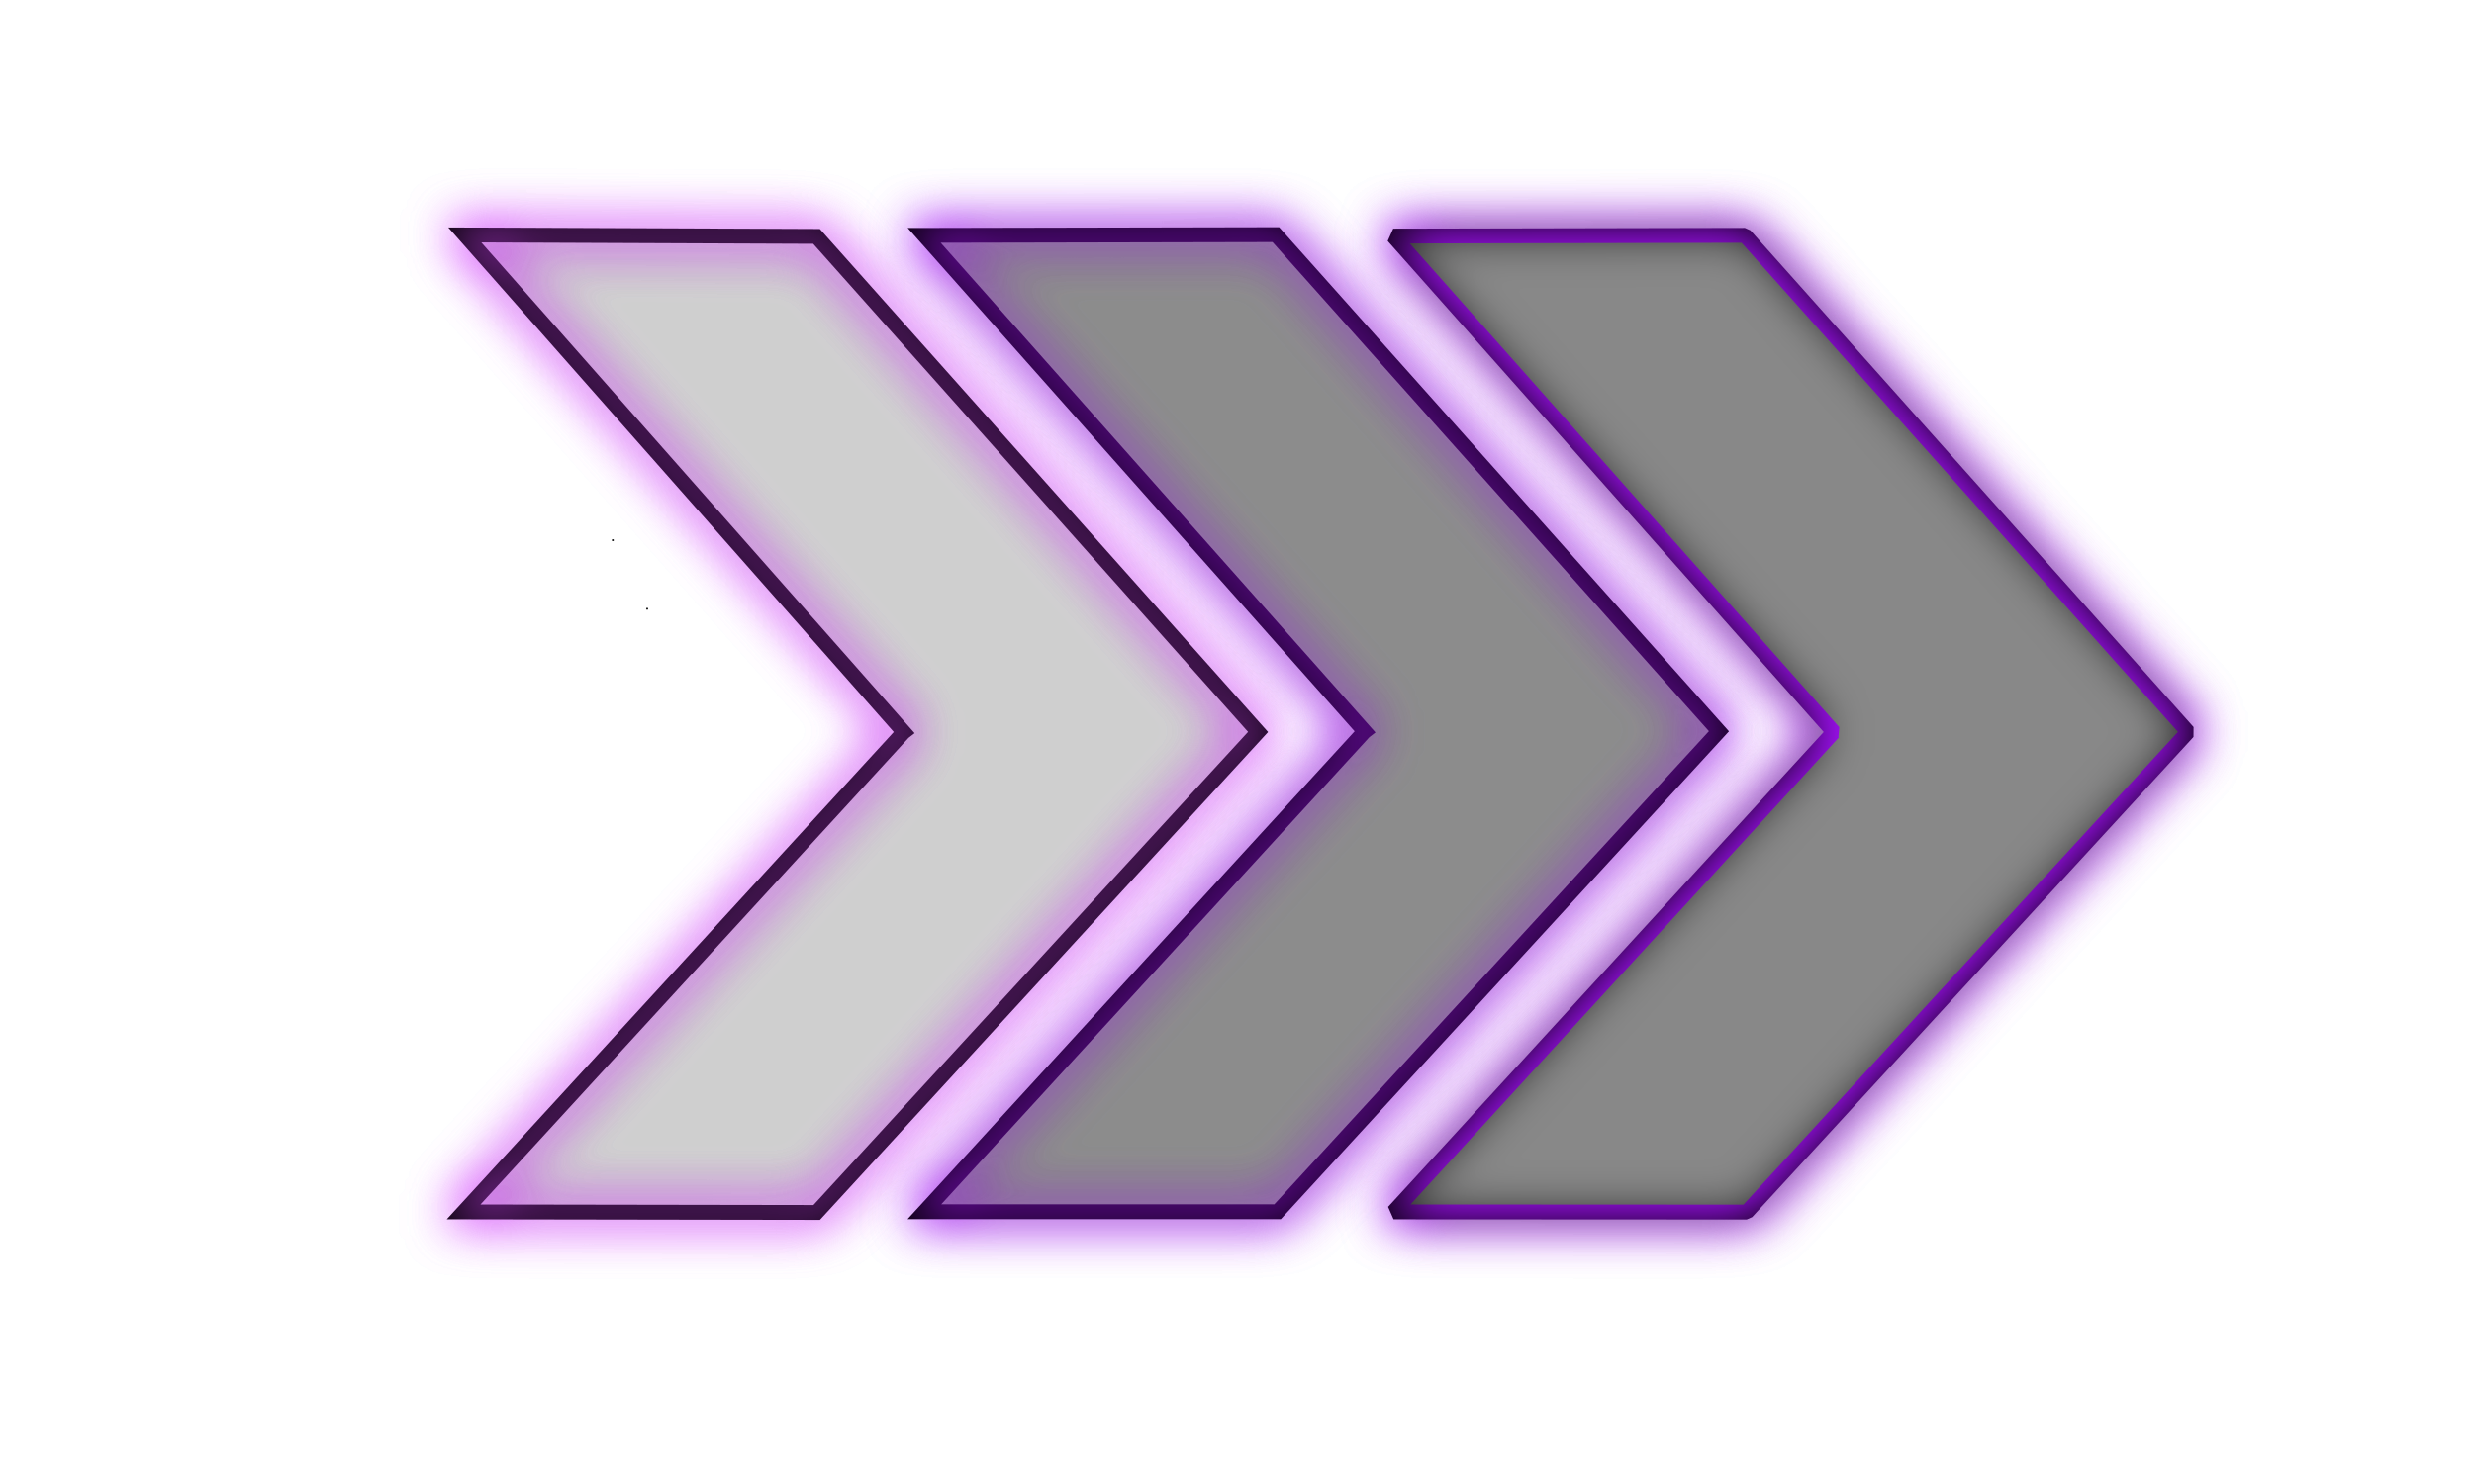
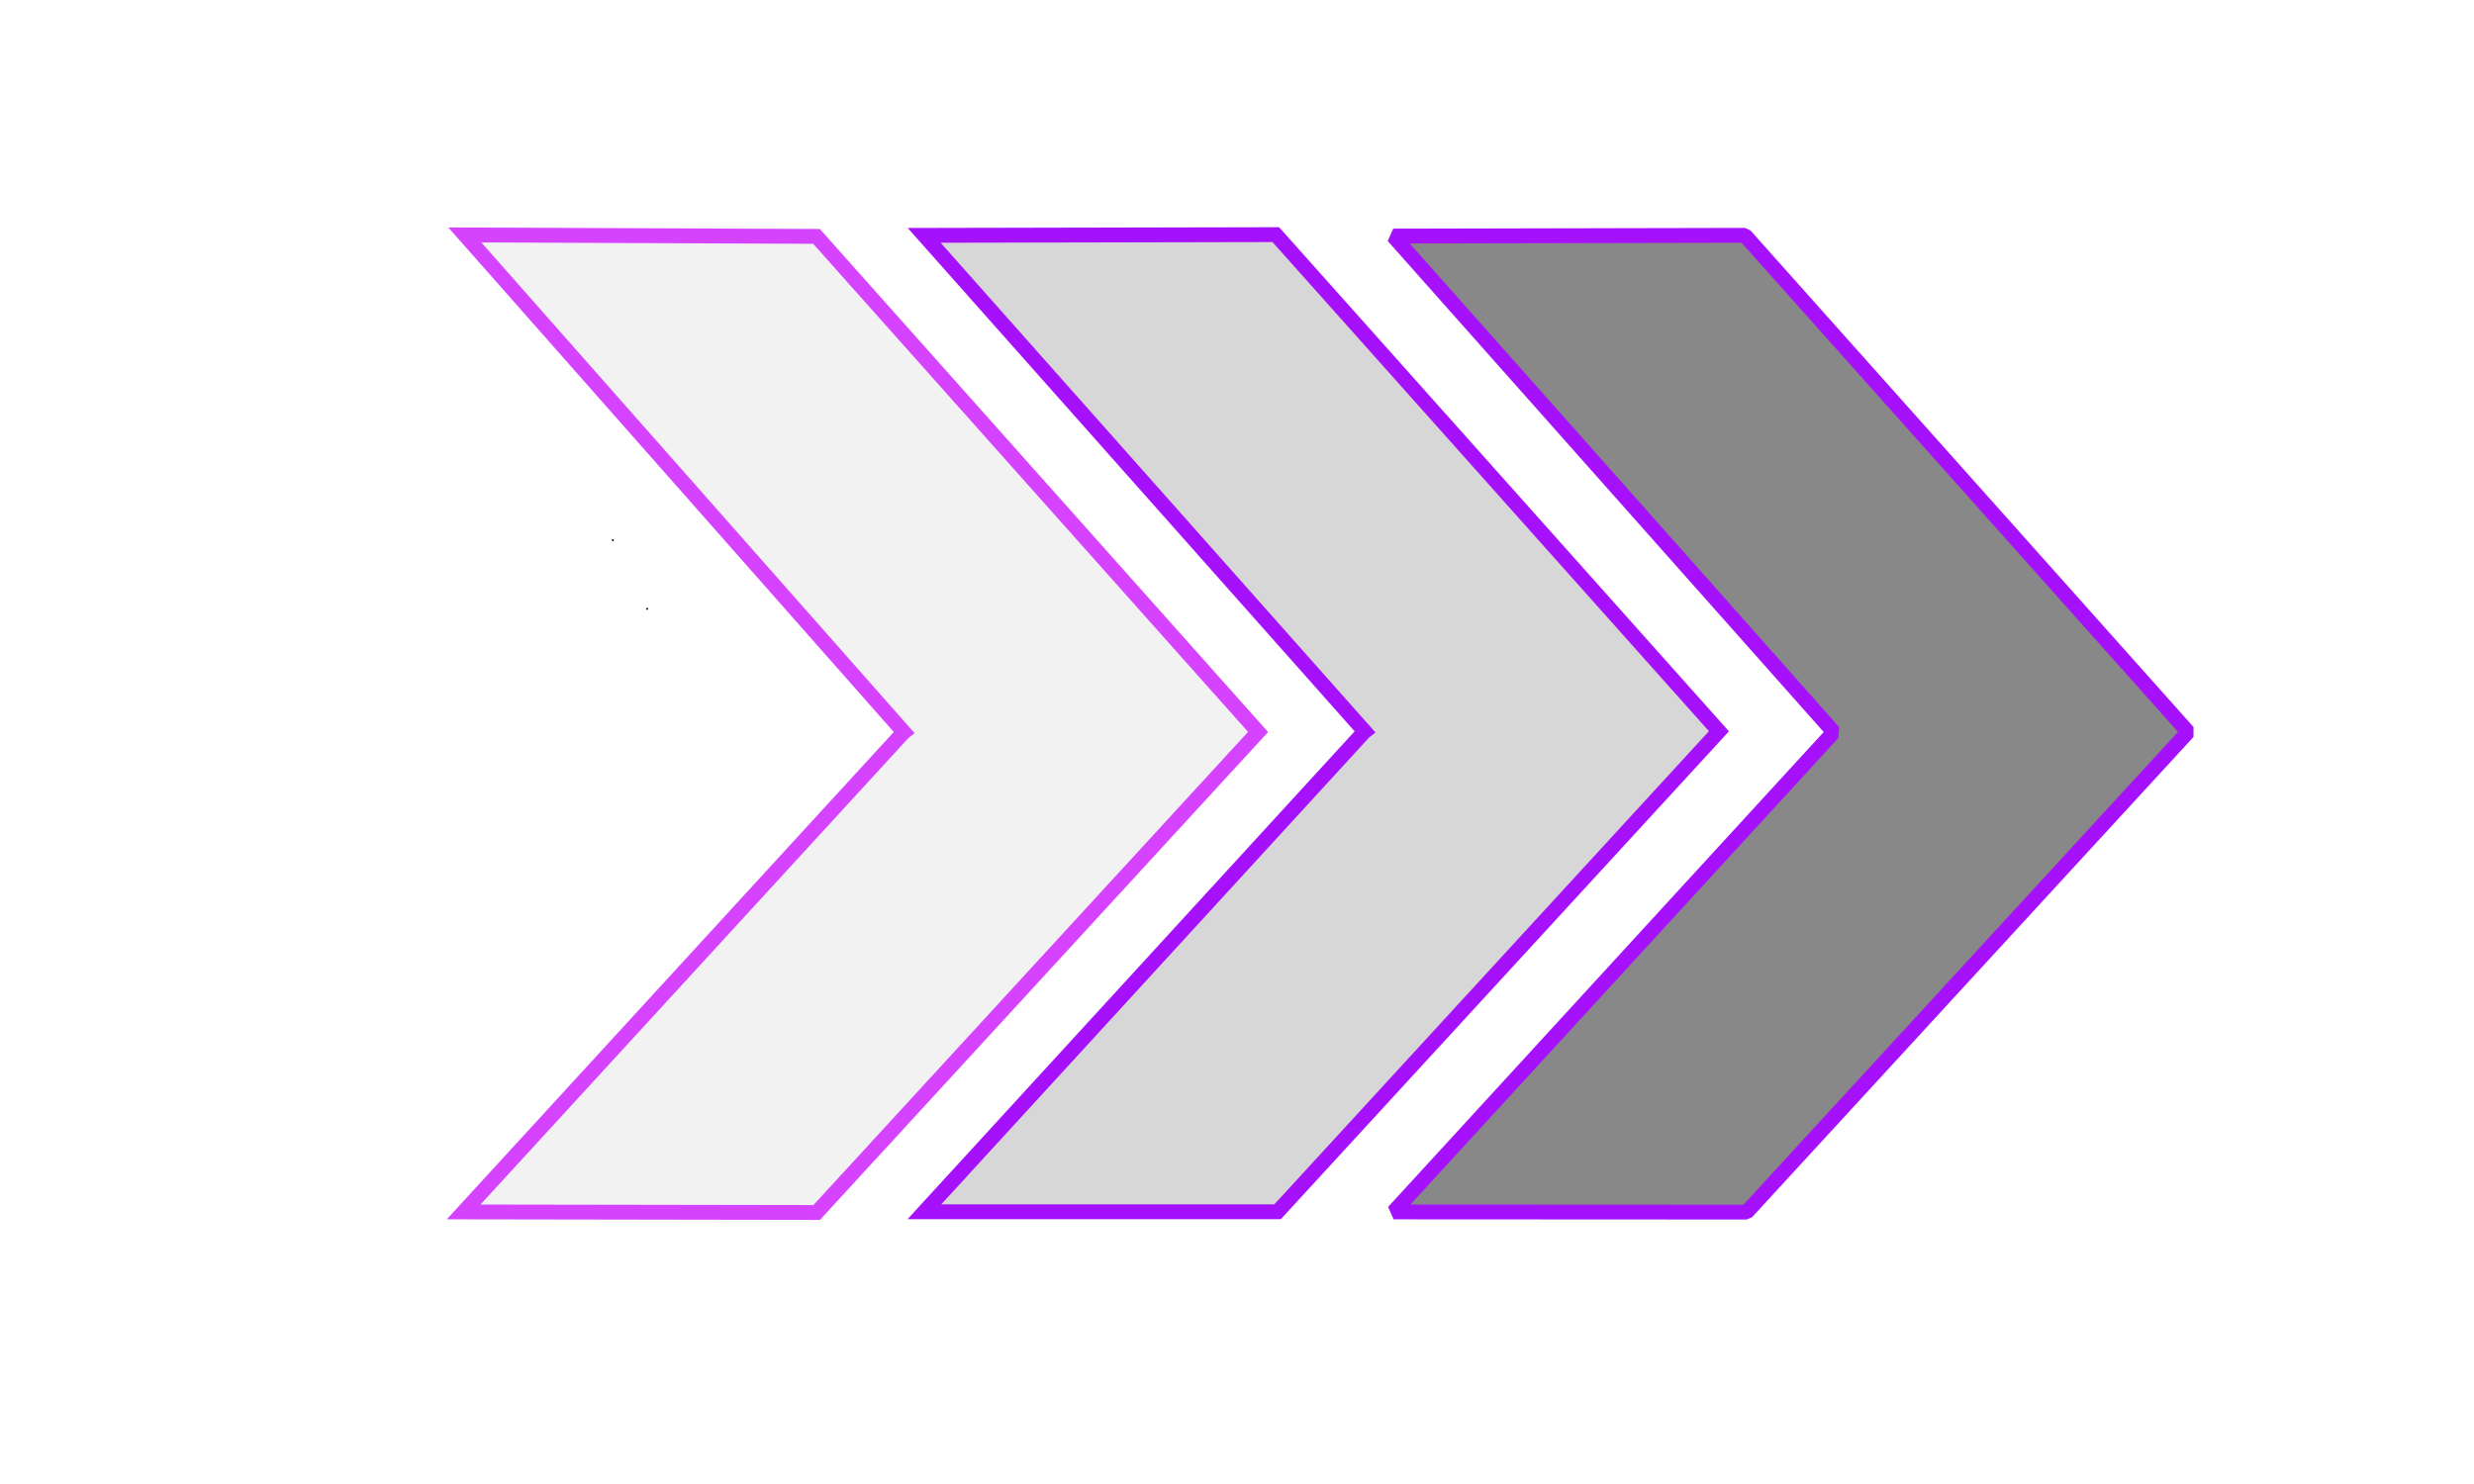
<svg xmlns="http://www.w3.org/2000/svg" width="500mm" height="300mm" viewBox="0 0 500 300" version="1.1" id="svg1">
-   <defs id="defs1">
-     <linearGradient id="swatch11">
-       <stop style="stop-color:#000000;stop-opacity:1;" offset="0" id="stop11" />
-     </linearGradient>
-     <filter y="-0.068" height="1.137" style="color-interpolation-filters:sRGB;" id="filter2" x="-0.096" width="1.183">
-       <feGaussianBlur stdDeviation="5" result="result6" id="feGaussianBlur1" />
-       <feComposite result="result8" operator="atop" in2="result6" id="feComposite1" in="SourceGraphic" />
-       <feComposite result="result9" operator="over" in2="SourceAlpha" in="result8" id="feComposite2" />
-       <feColorMatrix values="1 0 0 0 0 0 1 0 0 0 0 0 1 0 0 0 0 0 1 0 " result="result10" id="feColorMatrix2" />
-       <feBlend in="result10" mode="normal" in2="result6" id="feBlend2" />
-     </filter>
-     <filter y="-0.068" height="1.137" style="color-interpolation-filters:sRGB;" id="filter6" x="-0.096" width="1.183">
-       <feGaussianBlur stdDeviation="5" result="result6" id="feGaussianBlur5" />
-       <feComposite result="result8" in="SourceGraphic" operator="atop" in2="result6" id="feComposite5" />
-       <feComposite result="result9" operator="over" in2="SourceAlpha" in="result8" id="feComposite6" />
-       <feColorMatrix values="1 0 0 0 0 0 1 0 0 0 0 0 1 0 0 0 0 0 1 0 " result="result10" id="feColorMatrix6" />
-       <feBlend in="result10" mode="normal" in2="result6" id="feBlend6" />
-     </filter>
-     <filter y="-0.068" height="1.137" style="color-interpolation-filters:sRGB;" id="filter8" x="-0.082" width="1.163">
-       <feGaussianBlur stdDeviation="5" result="result6" id="feGaussianBlur6" />
-       <feComposite result="result8" in="SourceGraphic" operator="atop" in2="result6" id="feComposite7" />
-       <feComposite result="result9" operator="over" in2="SourceAlpha" in="result8" id="feComposite8" />
-       <feColorMatrix values="1 0 0 0 0 0 1 0 0 0 0 0 1 0 0 0 0 0 1 0 " result="result10" id="feColorMatrix8" />
-       <feBlend in="result10" mode="normal" in2="result6" id="feBlend8" />
-     </filter>
-   </defs>
  <g id="layer1" style="opacity:1">
-     <path style="fill:#888888;fill-opacity:0.107;stroke:#d543ff;stroke-width:3;stroke-opacity:1;opacity:1;stroke-dasharray:none;filter:url(#filter2)" d="m 93.939,47.494 88.723,100.515 -0.07,0.054 -88.891,96.935 71.354,0.113 89.203,-97.14 -89.235,-100.182 z" id="path1" />
-     <path style="fill:#888888;fill-opacity:0.338;stroke-width:3;stroke:#a511fb;stroke-opacity:1;stroke-dasharray:none;filter:url(#filter6)" d="m 186.779,47.58 89.025,100.288 -0.07,0.054 -88.913,97.044 71.376,0.004 89.203,-97.14 -89.558,-100.398 z" id="path1-7" />
+     <path style="fill:#888888;fill-opacity:0.107;stroke:#d543ff;stroke-width:3;stroke-opacity:1;opacity:1;stroke-dasharray:none" d="m 93.939,47.494 88.723,100.515 -0.07,0.054 -88.891,96.935 71.354,0.113 89.203,-97.14 -89.235,-100.182 z" id="path1" />
+     <path style="fill:#888888;fill-opacity:0.338;stroke-width:3;stroke:#a511fb;stroke-opacity:1;stroke-dasharray:none" d="m 186.779,47.58 89.025,100.288 -0.07,0.054 -88.913,97.044 71.376,0.004 89.203,-97.14 -89.558,-100.398 z" id="path1-7" />
    <circle id="path3" style="fill:#000000;stroke:#000000;stroke-width:0.265" cx="130.794" cy="123.075" r="0.077" />
    <circle id="path4" style="fill:#000000;stroke:#000000;stroke-width:0.265" cx="123.858" cy="109.202" r="0.077" />
-     <path style="fill:#888888;fill-opacity:1;stroke-width:3;stroke:#a511fb;stroke-opacity:1;stroke-dasharray:none;stroke-linecap:square;stroke-linejoin:bevel;filter:url(#filter8)" d="m 281.579,47.721 89.025,100.288 -0.07,0.054 -88.891,96.935 71.365,0.037 89.192,-97.064 -89.558,-100.398 z" id="path1-0" />
+     <path style="fill:#888888;fill-opacity:1;stroke-width:3;stroke:#a511fb;stroke-opacity:1;stroke-dasharray:none;stroke-linecap:square;stroke-linejoin:bevel" d="m 281.579,47.721 89.025,100.288 -0.07,0.054 -88.891,96.935 71.365,0.037 89.192,-97.064 -89.558,-100.398 z" id="path1-0" />
  </g>
</svg>
